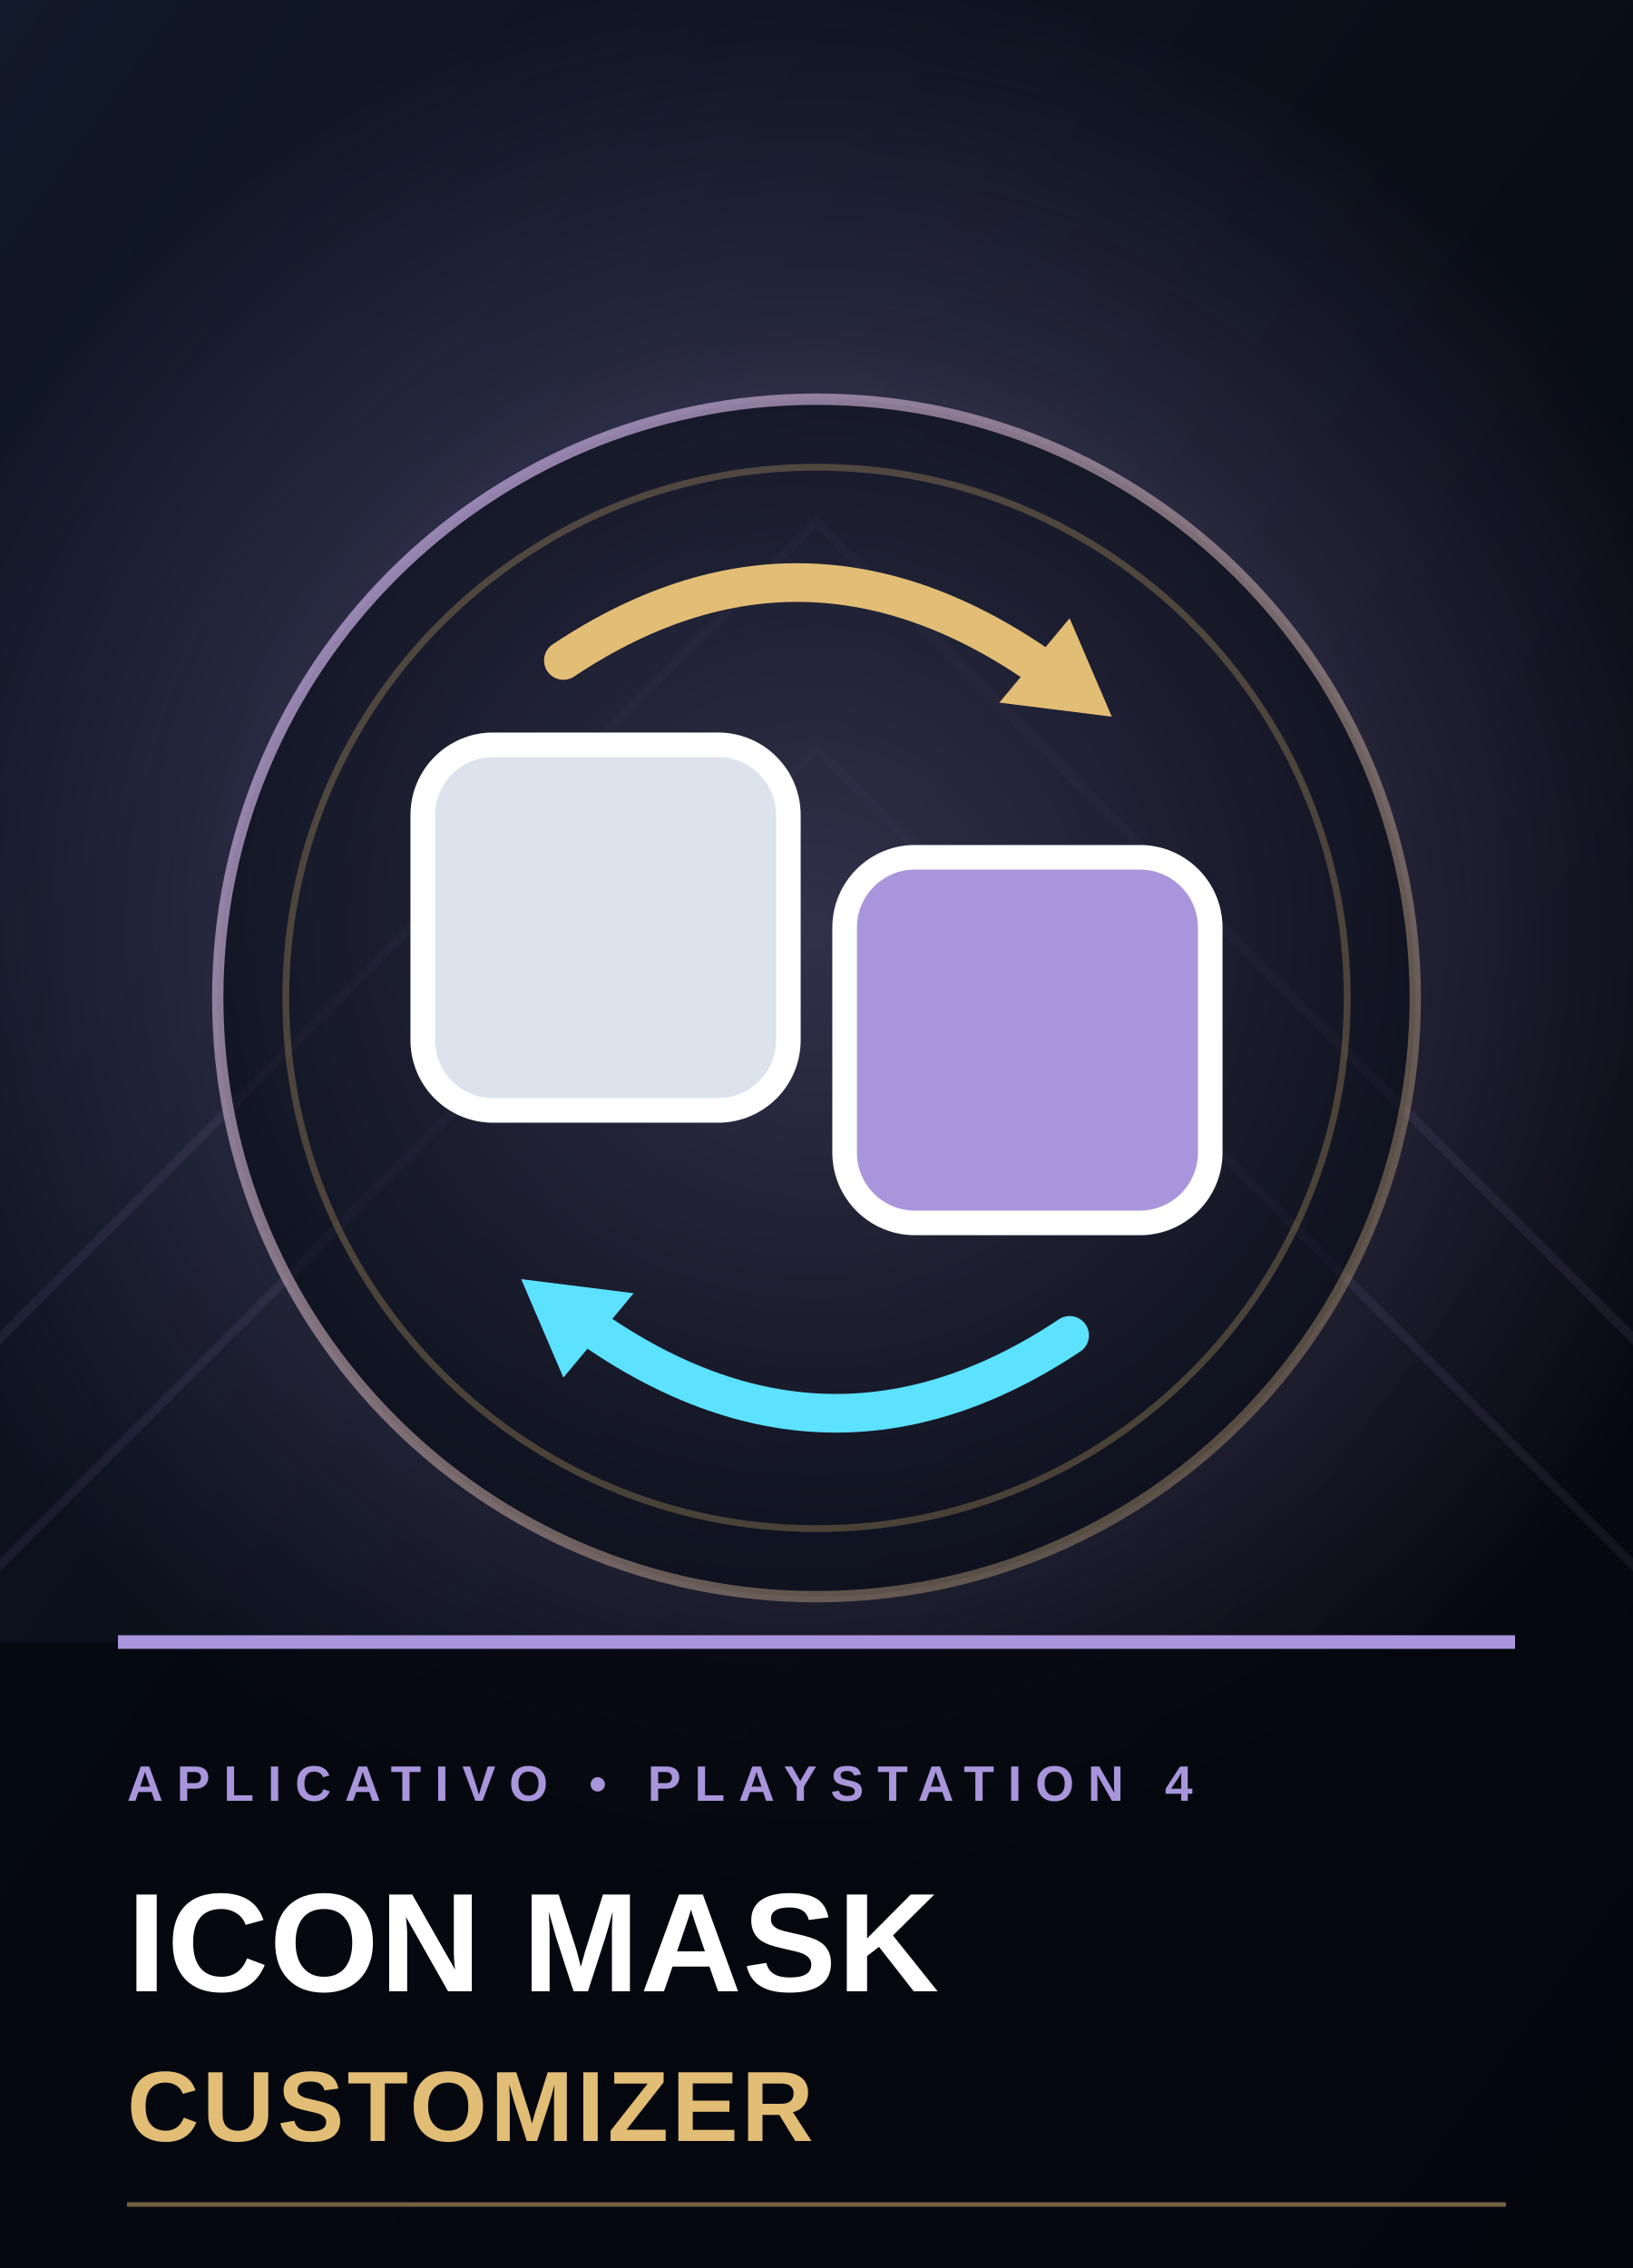
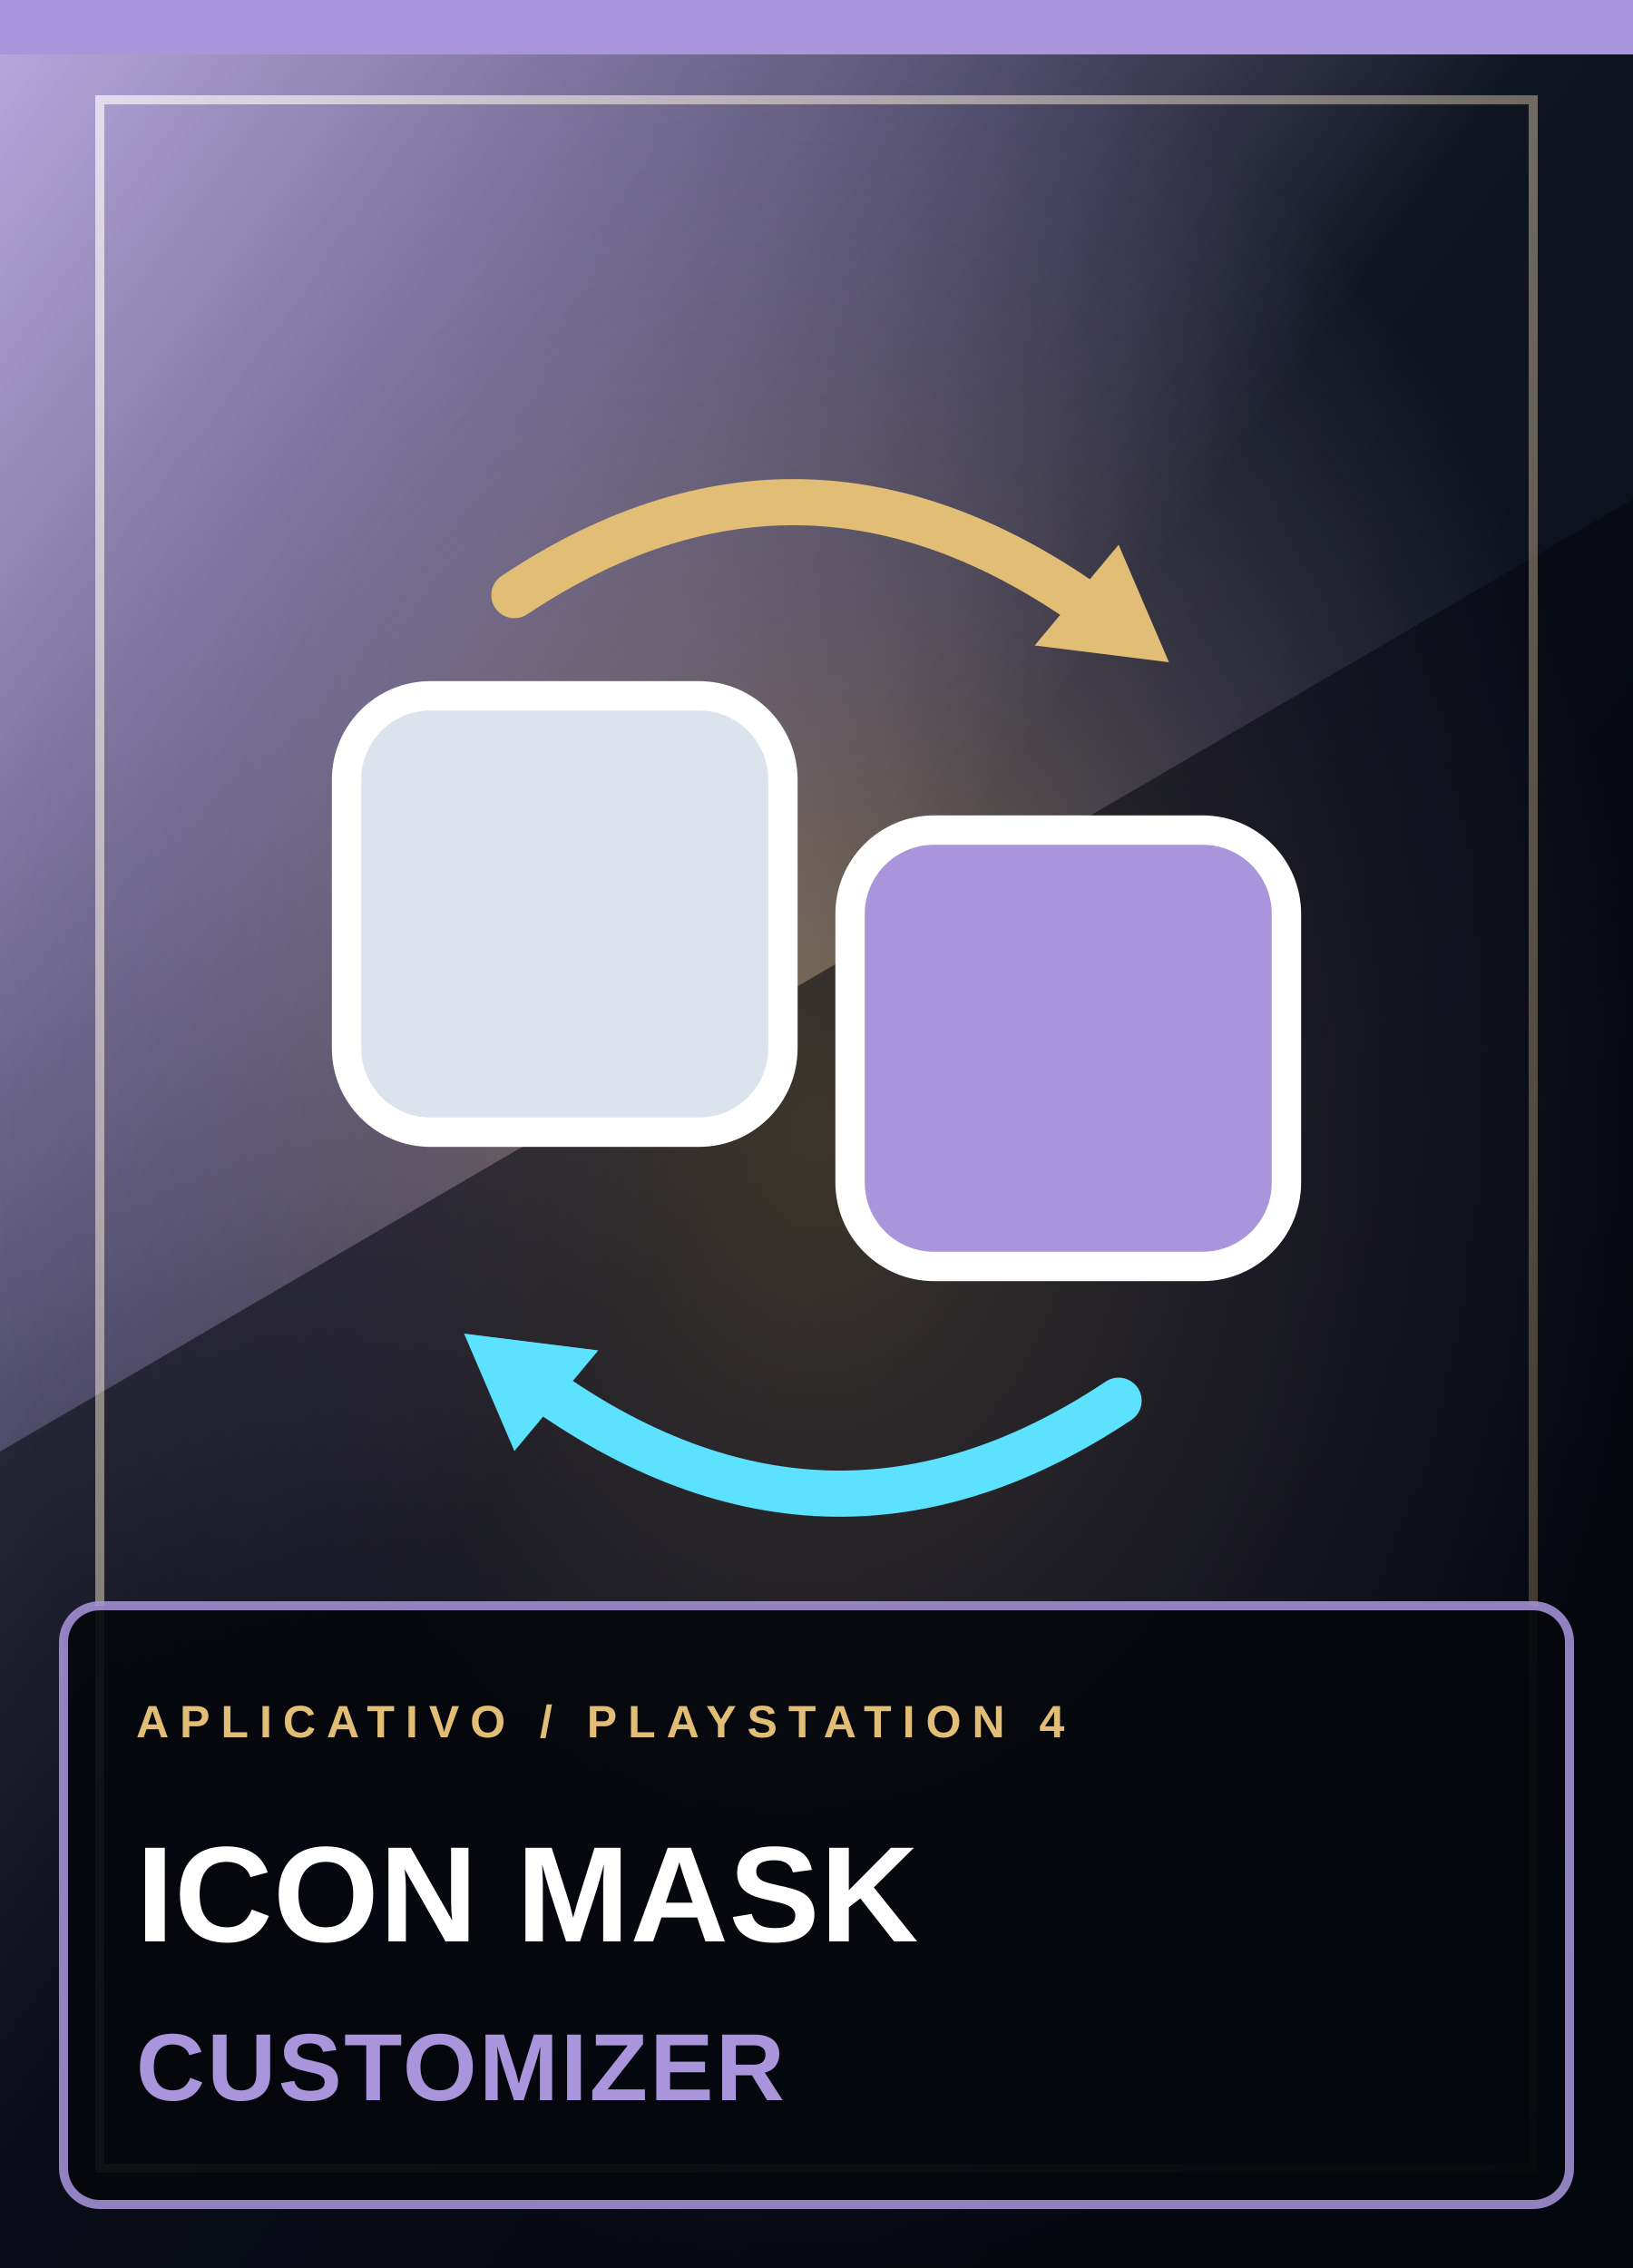
<svg xmlns="http://www.w3.org/2000/svg" viewBox="0 0 360 500" role="img" aria-labelledby="title desc">
  <defs>
    <linearGradient id="bg-cover-13" x1="0" y1="0" x2="1" y2="1">
-       <stop stop-color="#111a2a" />
-       <stop offset=".52" stop-color="#090d17" />
-       <stop offset="1" stop-color="#03050a" />
+       <stop stop-color="#a995db" stop-opacity=".78" />
+       <stop offset=".48" stop-color="#101522" />
+       <stop offset="1" stop-color="#05070d" />
    </linearGradient>
    <radialGradient id="glow-cover-13">
-       <stop stop-color="#a995db" stop-opacity=".62" />
-       <stop offset=".62" stop-color="#a995db" stop-opacity=".16" />
+       <stop stop-color="#e2bd76" stop-opacity=".55" />
      <stop offset="1" stop-color="#a995db" stop-opacity="0" />
    </radialGradient>
    <linearGradient id="edge-cover-13" x1="0" y1="0" x2="1" y2="1">
-       <stop stop-color="#a995db" stop-opacity=".9" />
-       <stop offset="1" stop-color="#e2bd76" stop-opacity=".25" />
+       <stop stop-color="#fff" stop-opacity=".9" />
+       <stop offset="1" stop-color="#e2bd76" stop-opacity=".28" />
    </linearGradient>
  </defs>
  <rect width="360" height="500" fill="url(#bg-cover-13)" />
-   <circle cx="180" cy="205" r="210" fill="url(#glow-cover-13)" />
-   <path d="M-40 335L180 115 400 335M-40 385L180 165 400 385" fill="none" stroke="#a995db" stroke-opacity=".09" stroke-width="2" />
-   <circle cx="180" cy="220" r="132" fill="#050913" fill-opacity=".56" stroke="url(#edge-cover-13)" stroke-width="2.5" />
-   <circle cx="180" cy="220" r="117" fill="none" stroke="#e2bd76" stroke-opacity=".27" stroke-width="1.5" />
-   <g transform="translate(180 220) scale(1.55) translate(-180 -227)">
+   <path d="M0 0h360v500H0z" fill="url(#glow-cover-13)" />
+   <path d="M0 0h360v12H0z" fill="#a995db" />
+   <path d="M0 320 360 110v390H0z" fill="#05070d" fill-opacity=".55" />
+   <path d="M22 22h316v456H22z" fill="none" stroke="url(#edge-cover-13)" stroke-opacity=".72" stroke-width="2" />
+   <g transform="translate(180 220) scale(1.85) translate(-180 -227)">
    <g transform="translate(180, 227)">
      <rect x="-56" y="-36" width="52" height="52" rx="10" fill="#dce3ed" stroke="#ffffff" stroke-width="3.5" />
      <rect x="4" y="-20" width="52" height="52" rx="10" fill="#a995db" stroke="#ffffff" stroke-width="3.5" />
      <path d="M-36,-48 Q0,-72 36,-44" fill="none" stroke="#e2bd76" stroke-width="5.5" stroke-linecap="round" />
      <polygon points="42,-40 26,-42 36,-54" fill="#e2bd76" />
      <path d="M36,48 Q0,72 -36,44" fill="none" stroke="#5ce1ff" stroke-width="5.5" stroke-linecap="round" />
      <polygon points="-42,40 -26,42 -36,54" fill="#5ce1ff" />
    </g>
  </g>
-   <rect x="0" y="362" width="360" height="138" fill="#05070d" fill-opacity=".78" />
-   <path d="M26 362h308" stroke="#a995db" stroke-width="3" />
-   <text x="28" y="397" fill="#a995db" font-family="Arial,sans-serif" font-size="11" font-weight="800" letter-spacing="3">APLICATIVO  •  PLAYSTATION 4</text>
-   <text x="28" y="439" fill="#fff" font-family="Arial,sans-serif" font-size="31" font-weight="900" letter-spacing=".2">ICON MASK</text>
-   <text x="28" y="472" fill="#e2bd76" font-family="Arial,sans-serif" font-size="22" font-weight="800" letter-spacing=".7">CUSTOMIZER</text>
-   <path d="M28 486h304" stroke="#e2bd76" stroke-opacity=".5" />
+   <rect x="14" y="354" width="332" height="132" rx="8" fill="#05070d" fill-opacity=".9" stroke="#a995db" stroke-opacity=".86" stroke-width="2" />
+   <text x="30" y="383" fill="#e2bd76" font-family="Arial,sans-serif" font-size="10" font-weight="900" letter-spacing="2.4">APLICATIVO  /  PLAYSTATION 4</text>
+   <text x="30" y="428" fill="#fff" font-family="Arial,sans-serif" font-size="30" font-weight="900" letter-spacing=".1">ICON MASK</text>
+   <text x="30" y="463" fill="#a995db" font-family="Arial,sans-serif" font-size="21" font-weight="900" letter-spacing=".5">CUSTOMIZER</text>
</svg>
